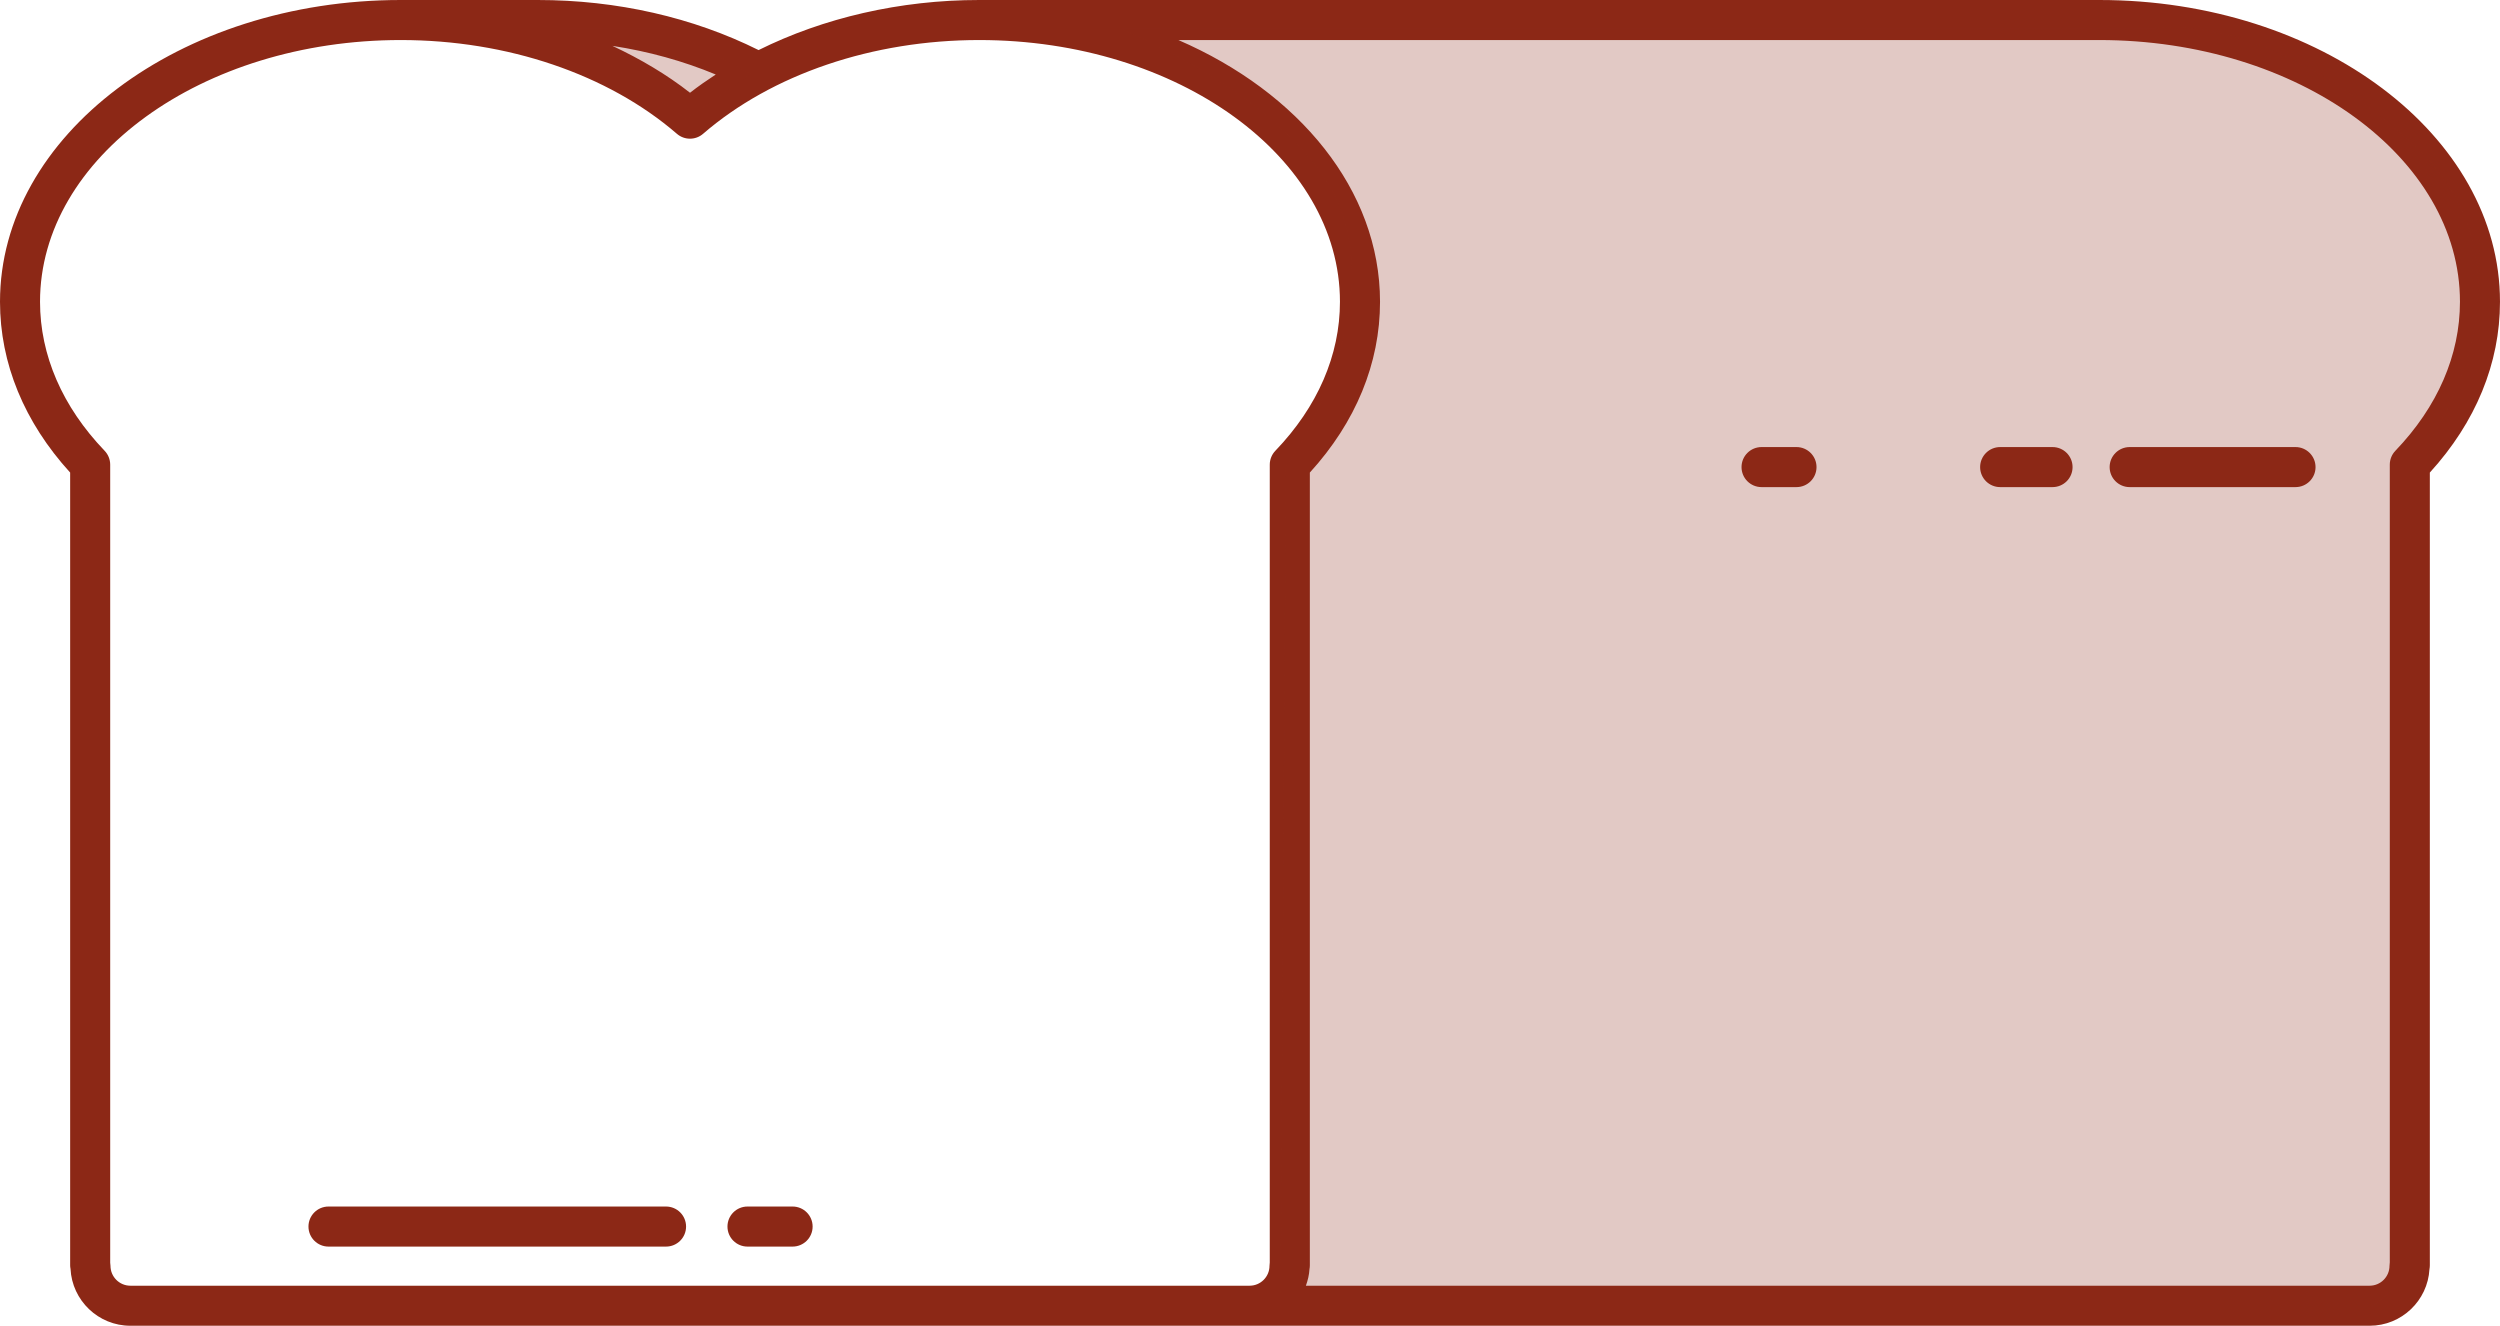
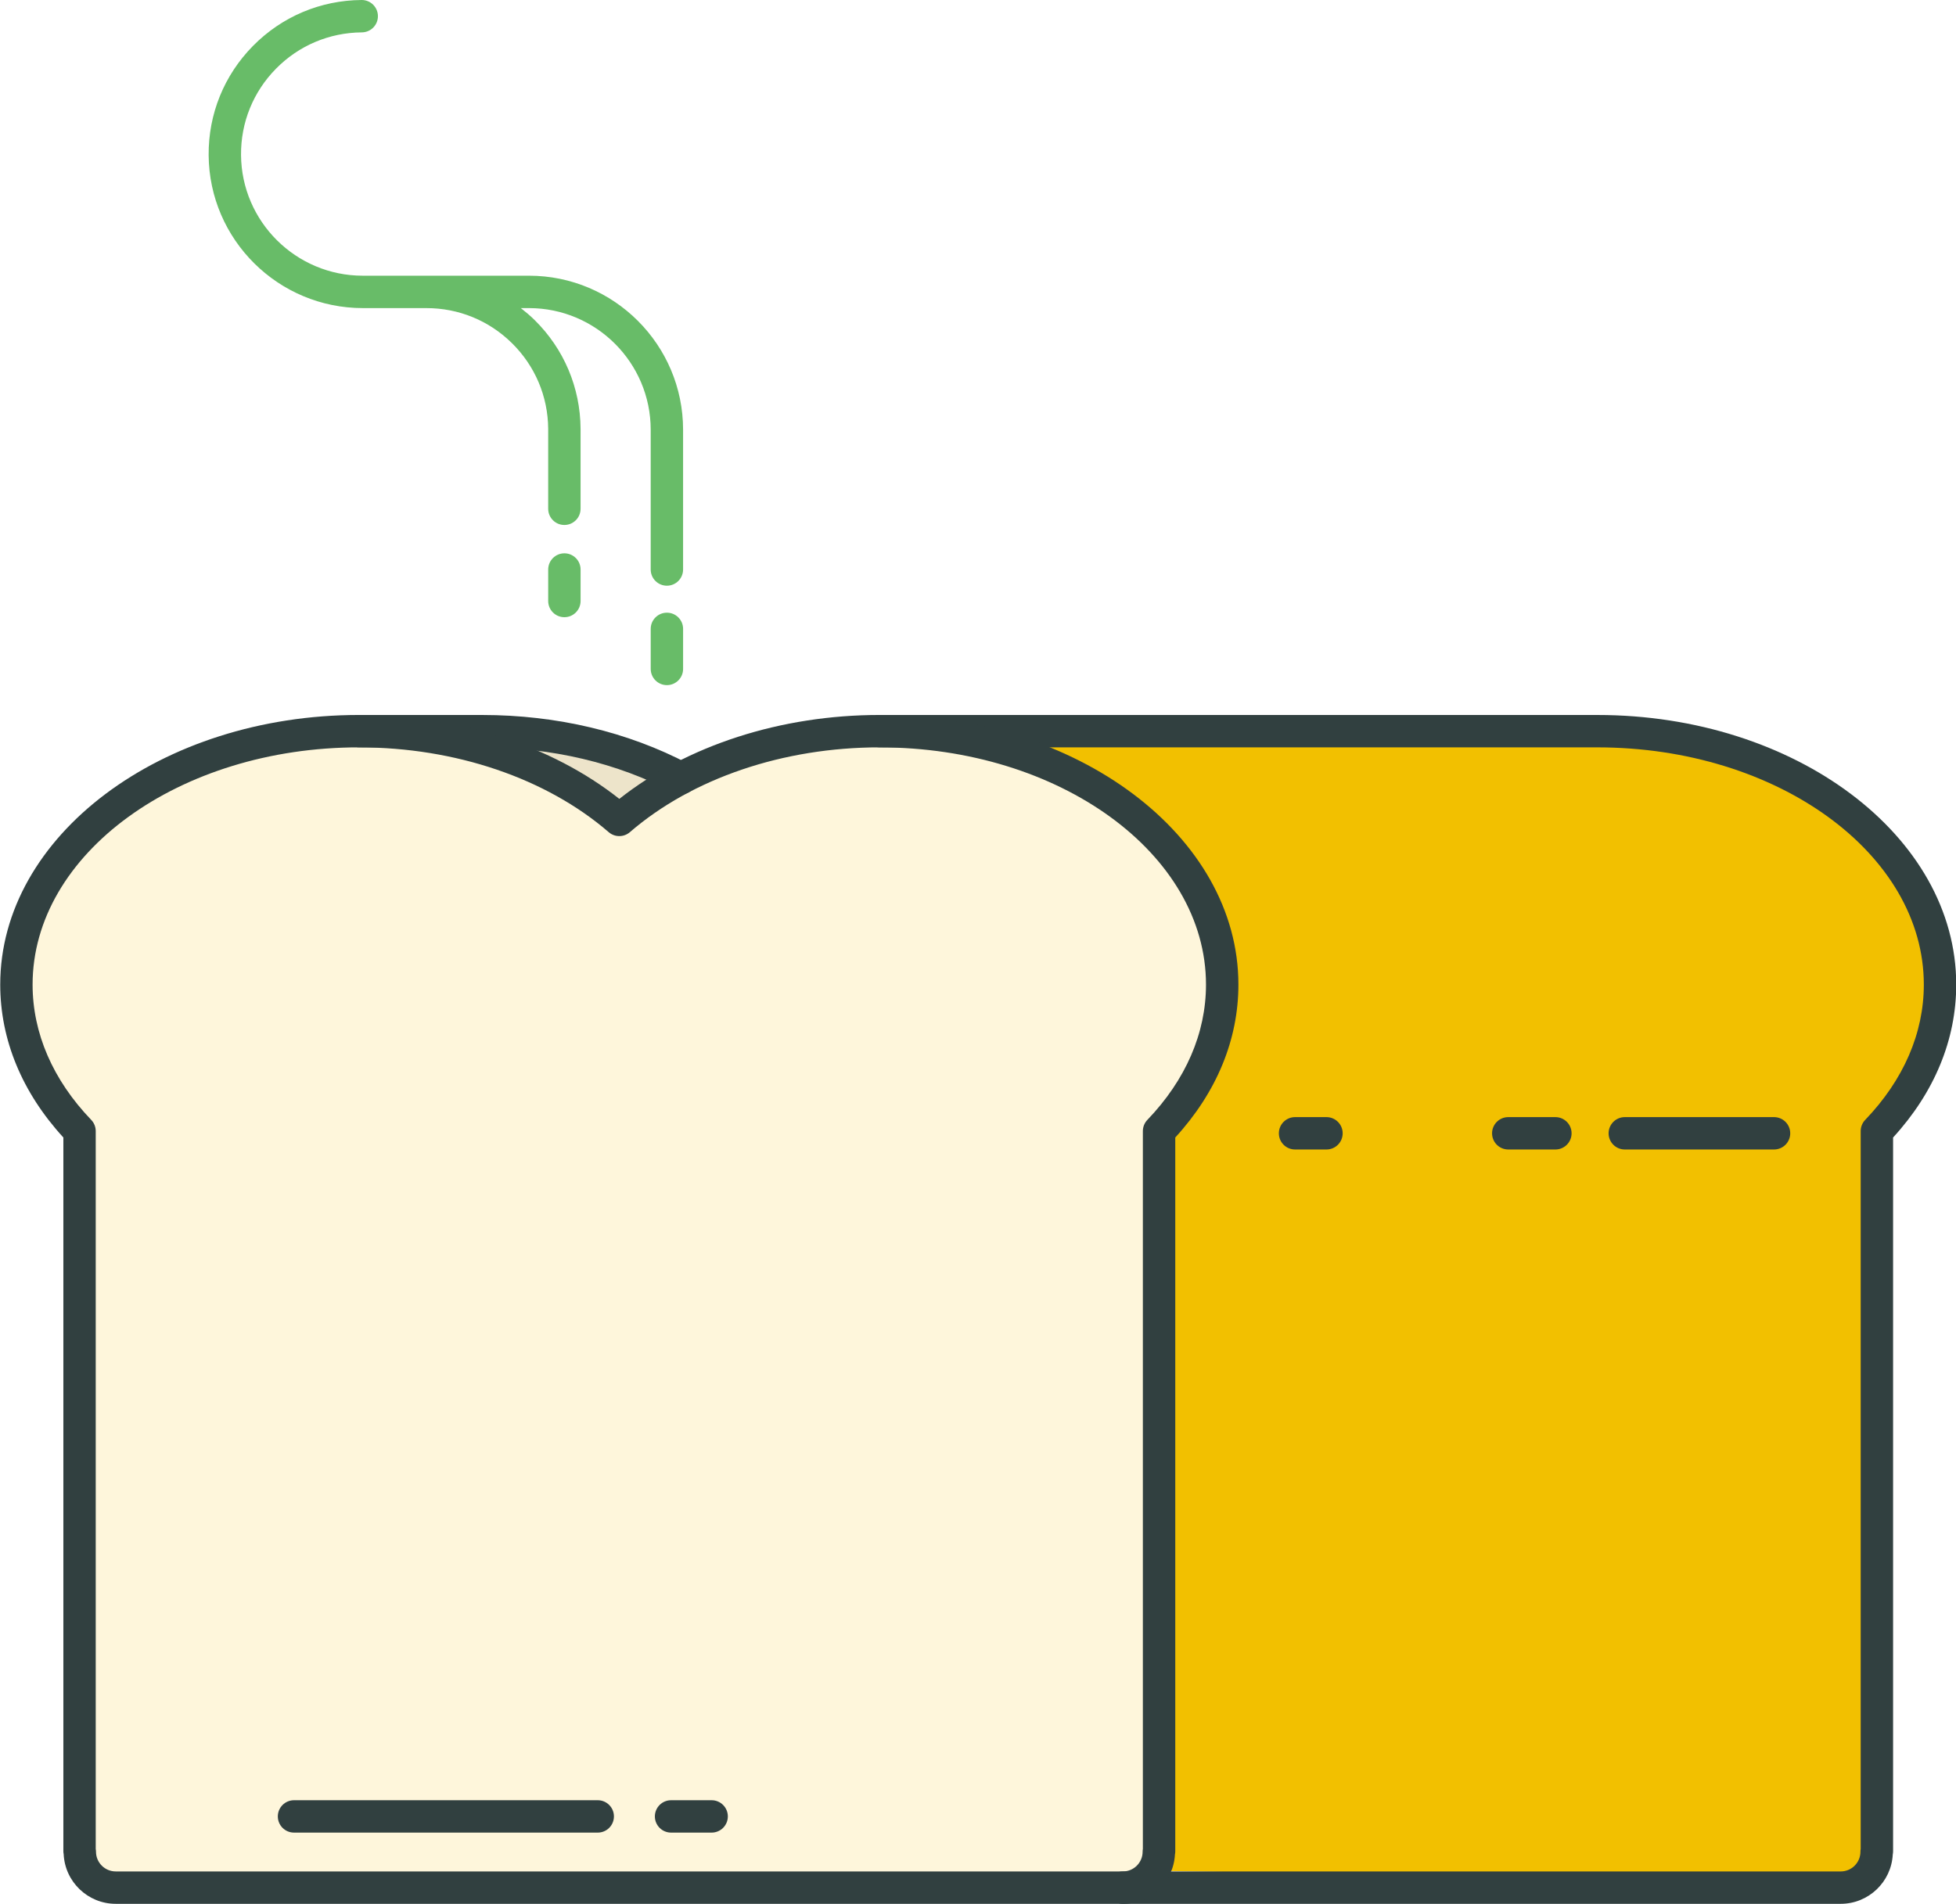
- <svg xmlns="http://www.w3.org/2000/svg" version="1.1" id="Layer_1" x="0px" y="0px" width="156.515px" height="83px" viewBox="0 0 156.515 83" enable-background="new 0 0 156.515 83" xml:space="preserve">
+ <svg xmlns="http://www.w3.org/2000/svg" version="1.1" id="Layer_1" x="0px" y="0px" width="151px" height="147px" viewBox="0 0 151 147" enable-background="new 0 0 151 147" xml:space="preserve">
  <g>
+     <polygon fill="#EDE4CA" points="52.734,59.817 47.811,63.043 38.178,57.442 42.319,56.368  " />
+     <path fill="#F2C000" d="M89.064,144.442l-2.501-56.937L74.061,66.192v-8.844l2.956-0.98h50.191c0,0,34.258,6.451,18.004,31.138   l-0.25,56.937l-3.001,0.95L89.064,144.442z" />
+     <path fill="#FEF6DB" d="M88.614,145.392l1.154-57.954c0,0,14.241-22.951-11.397-29.168c-25.637-6.217-30.561,4.773-30.561,4.773   S31.468,51.908,19.098,57.18c-5.385,2.295-14.901,7.432-16.754,13.526c-2.403,7.905,3.751,16.8,3.751,16.8l-0.328,55.608   l2.328,2.279H88.614z" />
    <g>
-       <path fill="#8C2816" d="M131.425,0H61.307c-4.967,0-9.754,1.118-13.815,3.135C43.388,1.09,38.627,0,33.664,0h-8.574    C11.255,0,0,8.476,0,18.893c0,3.852,1.517,7.539,4.392,10.692v49.631c0,0.071,0.008,0.144,0.023,0.218    C4.512,81.416,6.156,83,8.162,83h70.073h70.118c1.998,0,3.636-1.571,3.746-3.543c0.016-0.079,0.023-0.16,0.023-0.241V29.585    c2.875-3.153,4.392-6.84,4.392-10.692C156.515,8.476,145.259,0,131.425,0z M44.81,4.665c-0.554,0.364-1.098,0.739-1.611,1.142    c-1.457-1.142-3.102-2.112-4.86-2.936C40.608,3.219,42.784,3.822,44.81,4.665z M6.917,79.247c0-0.063-0.006-0.128-0.018-0.193    V29.09c0-0.323-0.125-0.635-0.349-0.868c-2.645-2.758-4.044-5.984-4.044-9.329c0-9.035,10.131-16.386,22.582-16.386    c6.67,0,12.973,2.14,17.29,5.87c0.47,0.408,1.169,0.408,1.639,0c4.317-3.73,10.618-5.87,17.289-5.87    c12.453,0,22.583,7.351,22.583,16.386c0,3.345-1.399,6.572-4.045,9.329c-0.223,0.233-0.349,0.545-0.349,0.868v49.953    c-0.011,0.068-0.017,0.135-0.017,0.204c0,0.687-0.558,1.246-1.245,1.246H8.162C7.476,80.493,6.917,79.934,6.917,79.247z     M149.964,28.222c-0.223,0.233-0.349,0.545-0.349,0.868v49.947c-0.012,0.069-0.018,0.139-0.018,0.21    c0,0.687-0.558,1.246-1.245,1.246H81.757c0.118-0.331,0.205-0.677,0.225-1.043c0.015-0.076,0.022-0.155,0.022-0.234V29.585    c2.876-3.153,4.394-6.839,4.394-10.692c0-7.002-5.089-13.123-12.625-16.386h57.652c12.453,0,22.583,7.35,22.583,16.386    C154.008,22.238,152.609,25.465,149.964,28.222z" />
-       <path fill="#8C2816" d="M143.713,27.989H133.33c-0.692,0-1.254,0.561-1.254,1.254c0,0.692,0.561,1.253,1.254,1.253h10.383    c0.693,0,1.254-0.561,1.254-1.253C144.966,28.551,144.405,27.989,143.713,27.989z" />
-       <path fill="#8C2816" d="M128.501,27.989h-3.279c-0.692,0-1.254,0.561-1.254,1.254c0,0.692,0.561,1.253,1.254,1.253h3.279    c0.692,0,1.254-0.561,1.254-1.253C129.755,28.551,129.194,27.989,128.501,27.989z" />
-       <path fill="#8C2816" d="M112.471,27.989h-2.187c-0.692,0-1.254,0.561-1.254,1.254c0,0.692,0.561,1.253,1.254,1.253h2.187    c0.692,0,1.254-0.561,1.254-1.253C113.725,28.551,113.163,27.989,112.471,27.989z" />
-       <path fill="#8C2816" d="M41.697,75.536H20.566c-0.692,0-1.254,0.561-1.254,1.254s0.561,1.254,1.254,1.254h21.132    c0.692,0,1.254-0.561,1.254-1.254S42.39,75.536,41.697,75.536z" />
-       <path fill="#8C2816" d="M49.621,75.536h-2.823c-0.693,0-1.254,0.561-1.254,1.254s0.561,1.254,1.254,1.254h2.823    c0.692,0,1.254-0.561,1.254-1.254S50.314,75.536,49.621,75.536z" />
+       <path fill="#68BC68" d="M40.838,21.288H28.073c-0.024,0-0.046,0-0.07,0c-5.149,0-9.358-4.169-9.396-9.324    c-0.019-2.51,0.941-4.876,2.703-6.664c1.761-1.787,4.114-2.781,6.624-2.8c0.691-0.005,1.246-0.568,1.241-1.259    C29.17,0.554,28.612,0,27.925,0c-0.003,0-0.006,0-0.009,0c-3.177,0.023-6.156,1.282-8.387,3.546    c-2.23,2.263-3.446,5.259-3.422,8.436c0.048,6.529,5.376,11.808,11.909,11.807c0.029,0,0.059,0,0.088,0h4.75v0.001    c0.024,0,0.048,0,0.072,0c2.482,0,4.821,0.958,6.592,2.702c1.788,1.761,2.783,4.113,2.801,6.613v6.18c0,0.69,0.56,1.25,1.25,1.25    c0.691,0,1.25-0.56,1.25-1.25v-6.188c-0.023-3.178-1.283-6.155-3.547-8.386c-0.338-0.333-0.697-0.635-1.065-0.922h0.63    c5.181,0,9.396,4.215,9.396,9.395v10.79c0,0.69,0.56,1.25,1.25,1.25c0.691,0,1.25-0.56,1.25-1.25v-10.79    C52.734,26.624,47.398,21.288,40.838,21.288z" />
+       <path fill="#68BC68" d="M43.57,42.723c-0.691,0-1.25,0.56-1.25,1.25v2.433c0,0.691,0.56,1.25,1.25,1.25    c0.691,0,1.25-0.559,1.25-1.25v-2.433C44.82,43.282,44.26,42.723,43.57,42.723z" />
+       <path fill="#68BC68" d="M51.484,47.307c-0.691,0-1.25,0.56-1.25,1.25v3.094c0,0.69,0.56,1.25,1.25,1.25    c0.691,0,1.25-0.56,1.25-1.25v-3.094C52.734,47.866,52.175,47.307,51.484,47.307z" />
    </g>
-     <polygon opacity="0.25" fill="#8C2816" points="35.004,1.801 42.951,7.468 47.004,4.635 41.838,1.801  " />
-     <path opacity="0.25" fill="#8C2816" d="M70.171,1.801c0,0,11.92,4.865,14,12c2.08,7.135-3.667,15.441-3.667,15.441l-0.333,52.559   h68.333l2.5-2V29.243c0,0,9.333-11.775,0-20.275c-9.333-8.5-16-7.167-16-7.167H70.171z" />
+     <path fill="#314040" d="M52.569,61.336c-0.197,0-0.397-0.047-0.583-0.144c-4.317-2.281-9.419-3.486-14.755-3.486h-9.514   c-0.691,0-1.25-0.56-1.25-1.25c0-0.69,0.56-1.25,1.25-1.25h9.514c5.741,0,11.247,1.306,15.923,3.775   c0.61,0.323,0.844,1.079,0.521,1.689C53.451,61.094,53.017,61.336,52.569,61.336z" />
+     <path fill="#314040" d="M142.101,147H86.687c-0.691,0-1.25-0.559-1.25-1.25c0-0.69,0.56-1.25,1.25-1.25h55.414   c0.84,0,1.522-0.683,1.522-1.522c0-0.073,0.006-0.145,0.019-0.218V87.335c0-0.322,0.125-0.633,0.348-0.865   c2.961-3.086,4.526-6.697,4.526-10.446c0-10.101-11.304-18.318-25.199-18.318H67.904c-0.691,0-1.25-0.56-1.25-1.25   c0-0.69,0.56-1.25,1.25-1.25h55.414c15.274,0,27.699,9.339,27.699,20.818c0,4.254-1.684,8.326-4.874,11.806v55.113   c0,0.083-0.008,0.166-0.025,0.246C146.009,145.309,144.249,147,142.101,147z" />
+     <path fill="#314040" d="M136.953,88.756h-11.522c-0.691,0-1.25-0.56-1.25-1.25s0.56-1.25,1.25-1.25h11.522   c0.691,0,1.25,0.56,1.25,1.25S137.643,88.756,136.953,88.756z" />
+     <path fill="#314040" d="M120.074,88.756h-3.639c-0.691,0-1.25-0.56-1.25-1.25s0.56-1.25,1.25-1.25h3.639   c0.691,0,1.25,0.56,1.25,1.25S120.765,88.756,120.074,88.756z" />
+     <path fill="#314040" d="M102.402,88.756h-2.426c-0.691,0-1.25-0.56-1.25-1.25s0.56-1.25,1.25-1.25h2.426   c0.691,0,1.25,0.56,1.25,1.25S103.092,88.756,102.402,88.756z" />
+     <path fill="#314040" d="M46.145,141.501H22.697c-0.691,0-1.25-0.56-1.25-1.25c0-0.69,0.56-1.25,1.25-1.25h23.448   c0.691,0,1.25,0.56,1.25,1.25C47.395,140.941,46.835,141.501,46.145,141.501z" />
+     <path fill="#314040" d="M54.938,141.501h-3.133c-0.691,0-1.25-0.56-1.25-1.25c0-0.69,0.56-1.25,1.25-1.25h3.133   c0.691,0,1.25,0.56,1.25,1.25C56.188,140.941,55.628,141.501,54.938,141.501z" />
+     <path fill="#314040" d="M86.687,147H8.934c-2.156,0-3.921-1.704-4.019-3.836c-0.015-0.075-0.023-0.15-0.023-0.222V87.829   c-3.191-3.479-4.874-7.552-4.874-11.806c0-11.479,12.426-20.818,27.699-20.818c7.619,0,14.875,2.351,20.094,6.479   c5.219-4.129,12.474-6.479,20.093-6.479c15.274,0,27.699,9.339,27.699,20.818c0,4.254-1.683,8.326-4.874,11.806v55.113   c0,0.083-0.008,0.166-0.025,0.246C90.594,145.309,88.835,147,86.687,147z M7.392,142.778c0.012,0.067,0.019,0.135,0.019,0.199   c0,0.84,0.683,1.522,1.522,1.522h77.753c0.84,0,1.522-0.683,1.522-1.522c0-0.073,0.006-0.145,0.019-0.218V87.335   c0-0.322,0.125-0.633,0.348-0.865c2.961-3.086,4.526-6.697,4.526-10.446c0-10.101-11.304-18.318-25.199-18.318   c-7.435,0-14.46,2.387-19.276,6.547c-0.47,0.406-1.165,0.406-1.635,0c-4.816-4.16-11.841-6.547-19.276-6.547   c-13.895,0-25.199,8.218-25.199,18.318c0,3.749,1.565,7.36,4.526,10.446c0.224,0.232,0.348,0.543,0.348,0.865V142.778z" />
  </g>
</svg>
